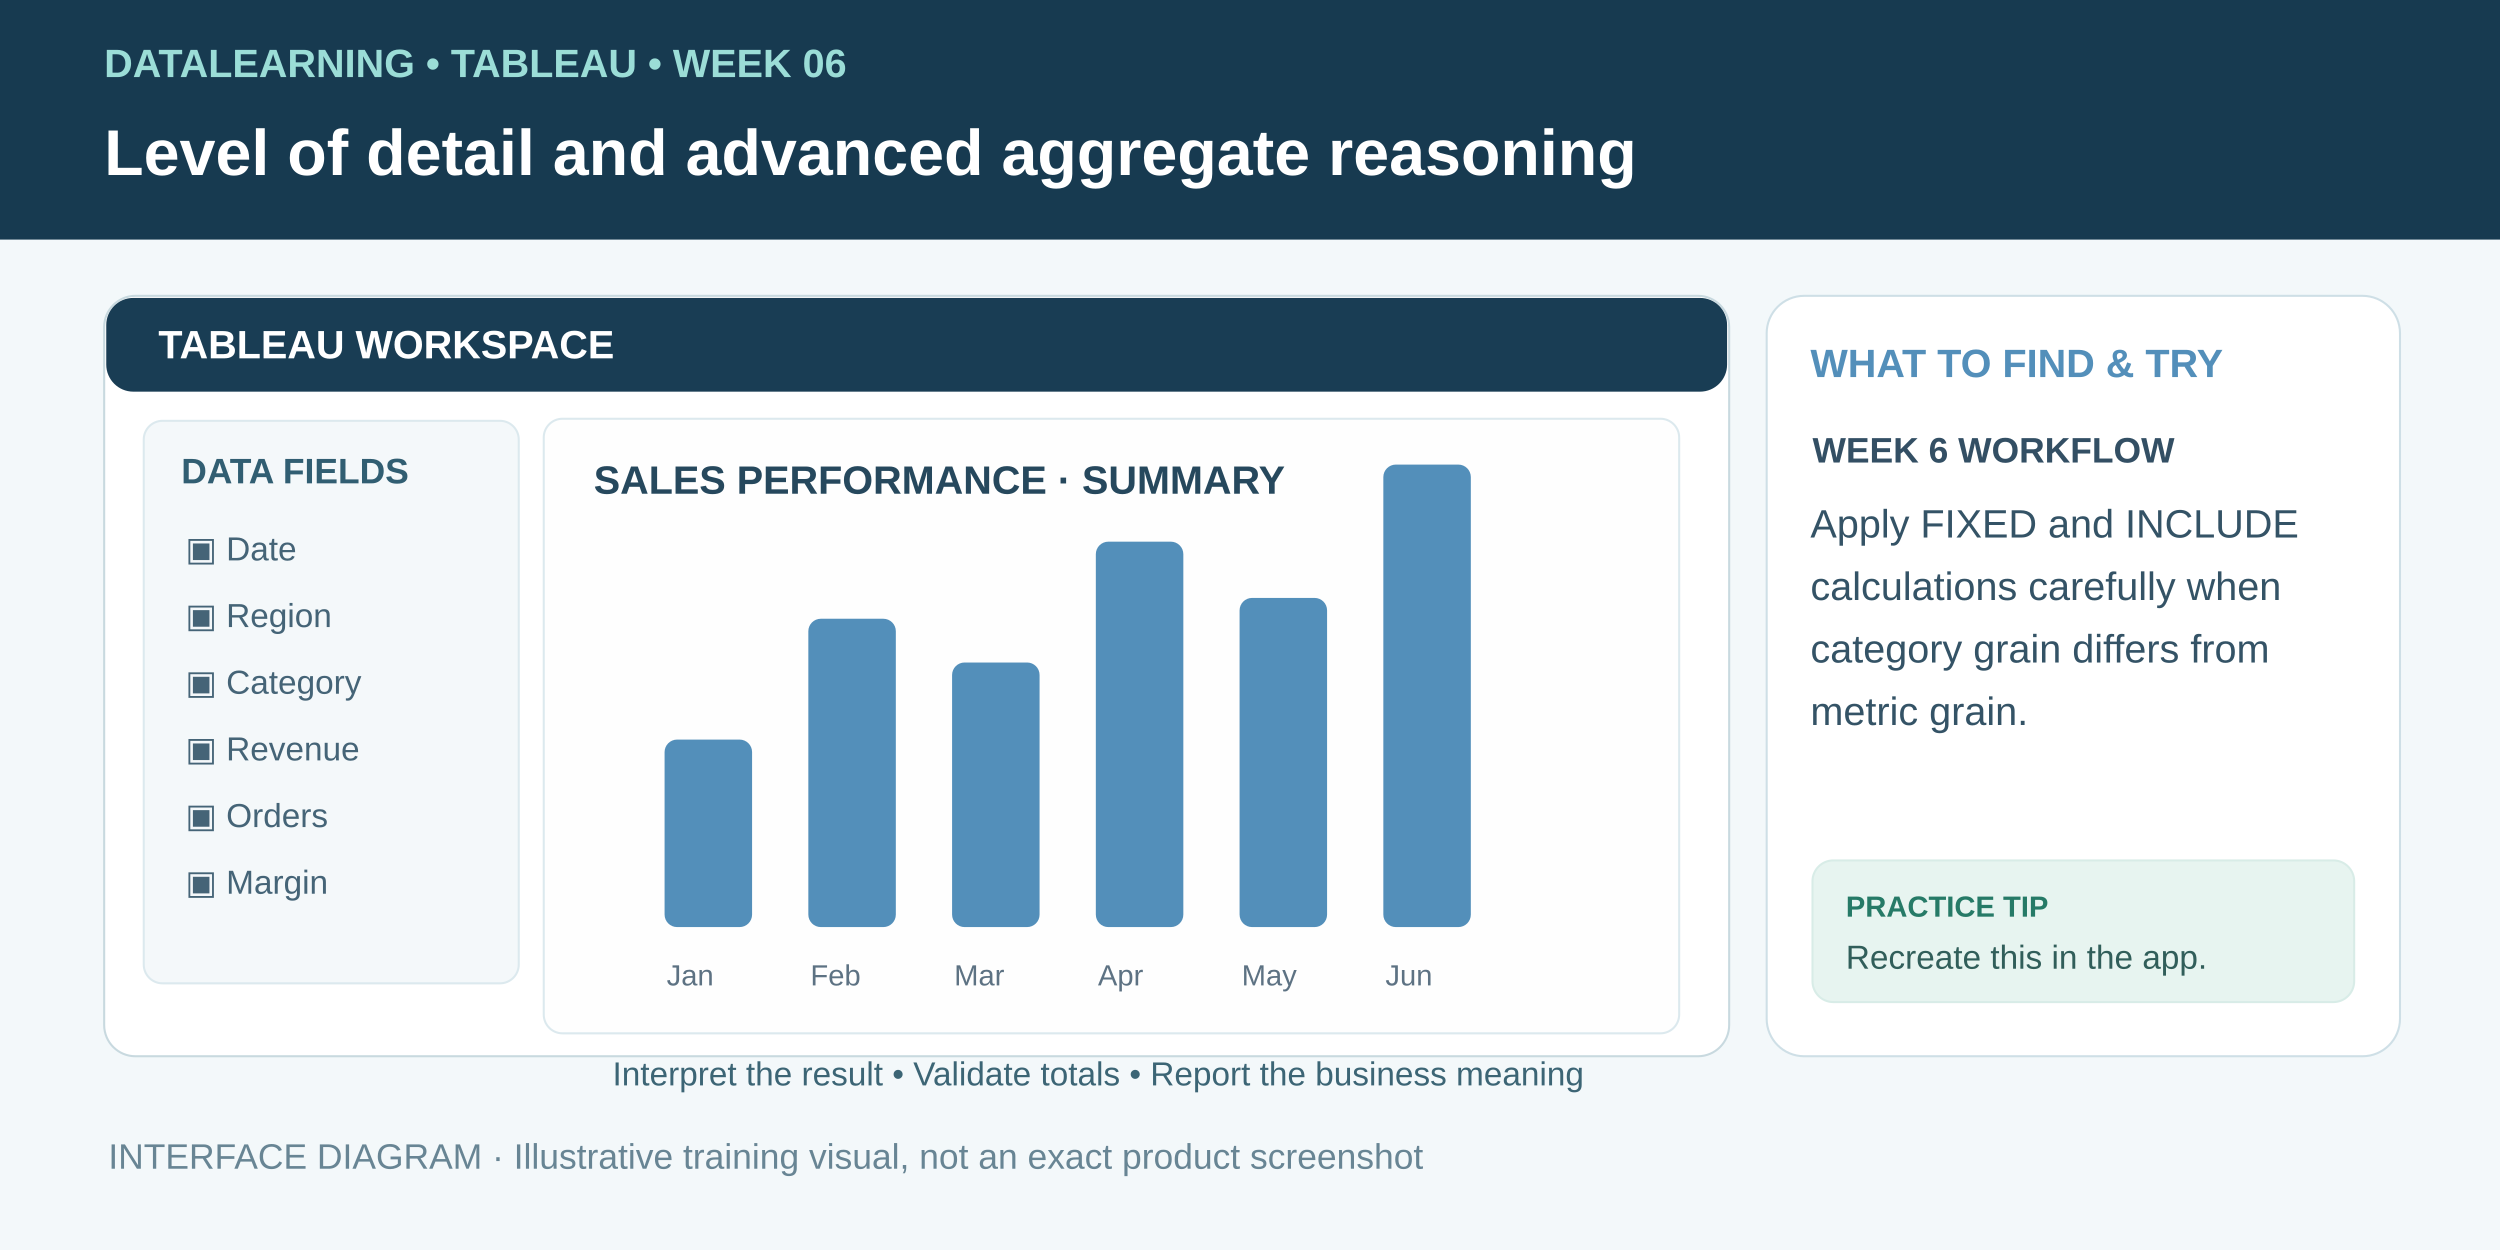
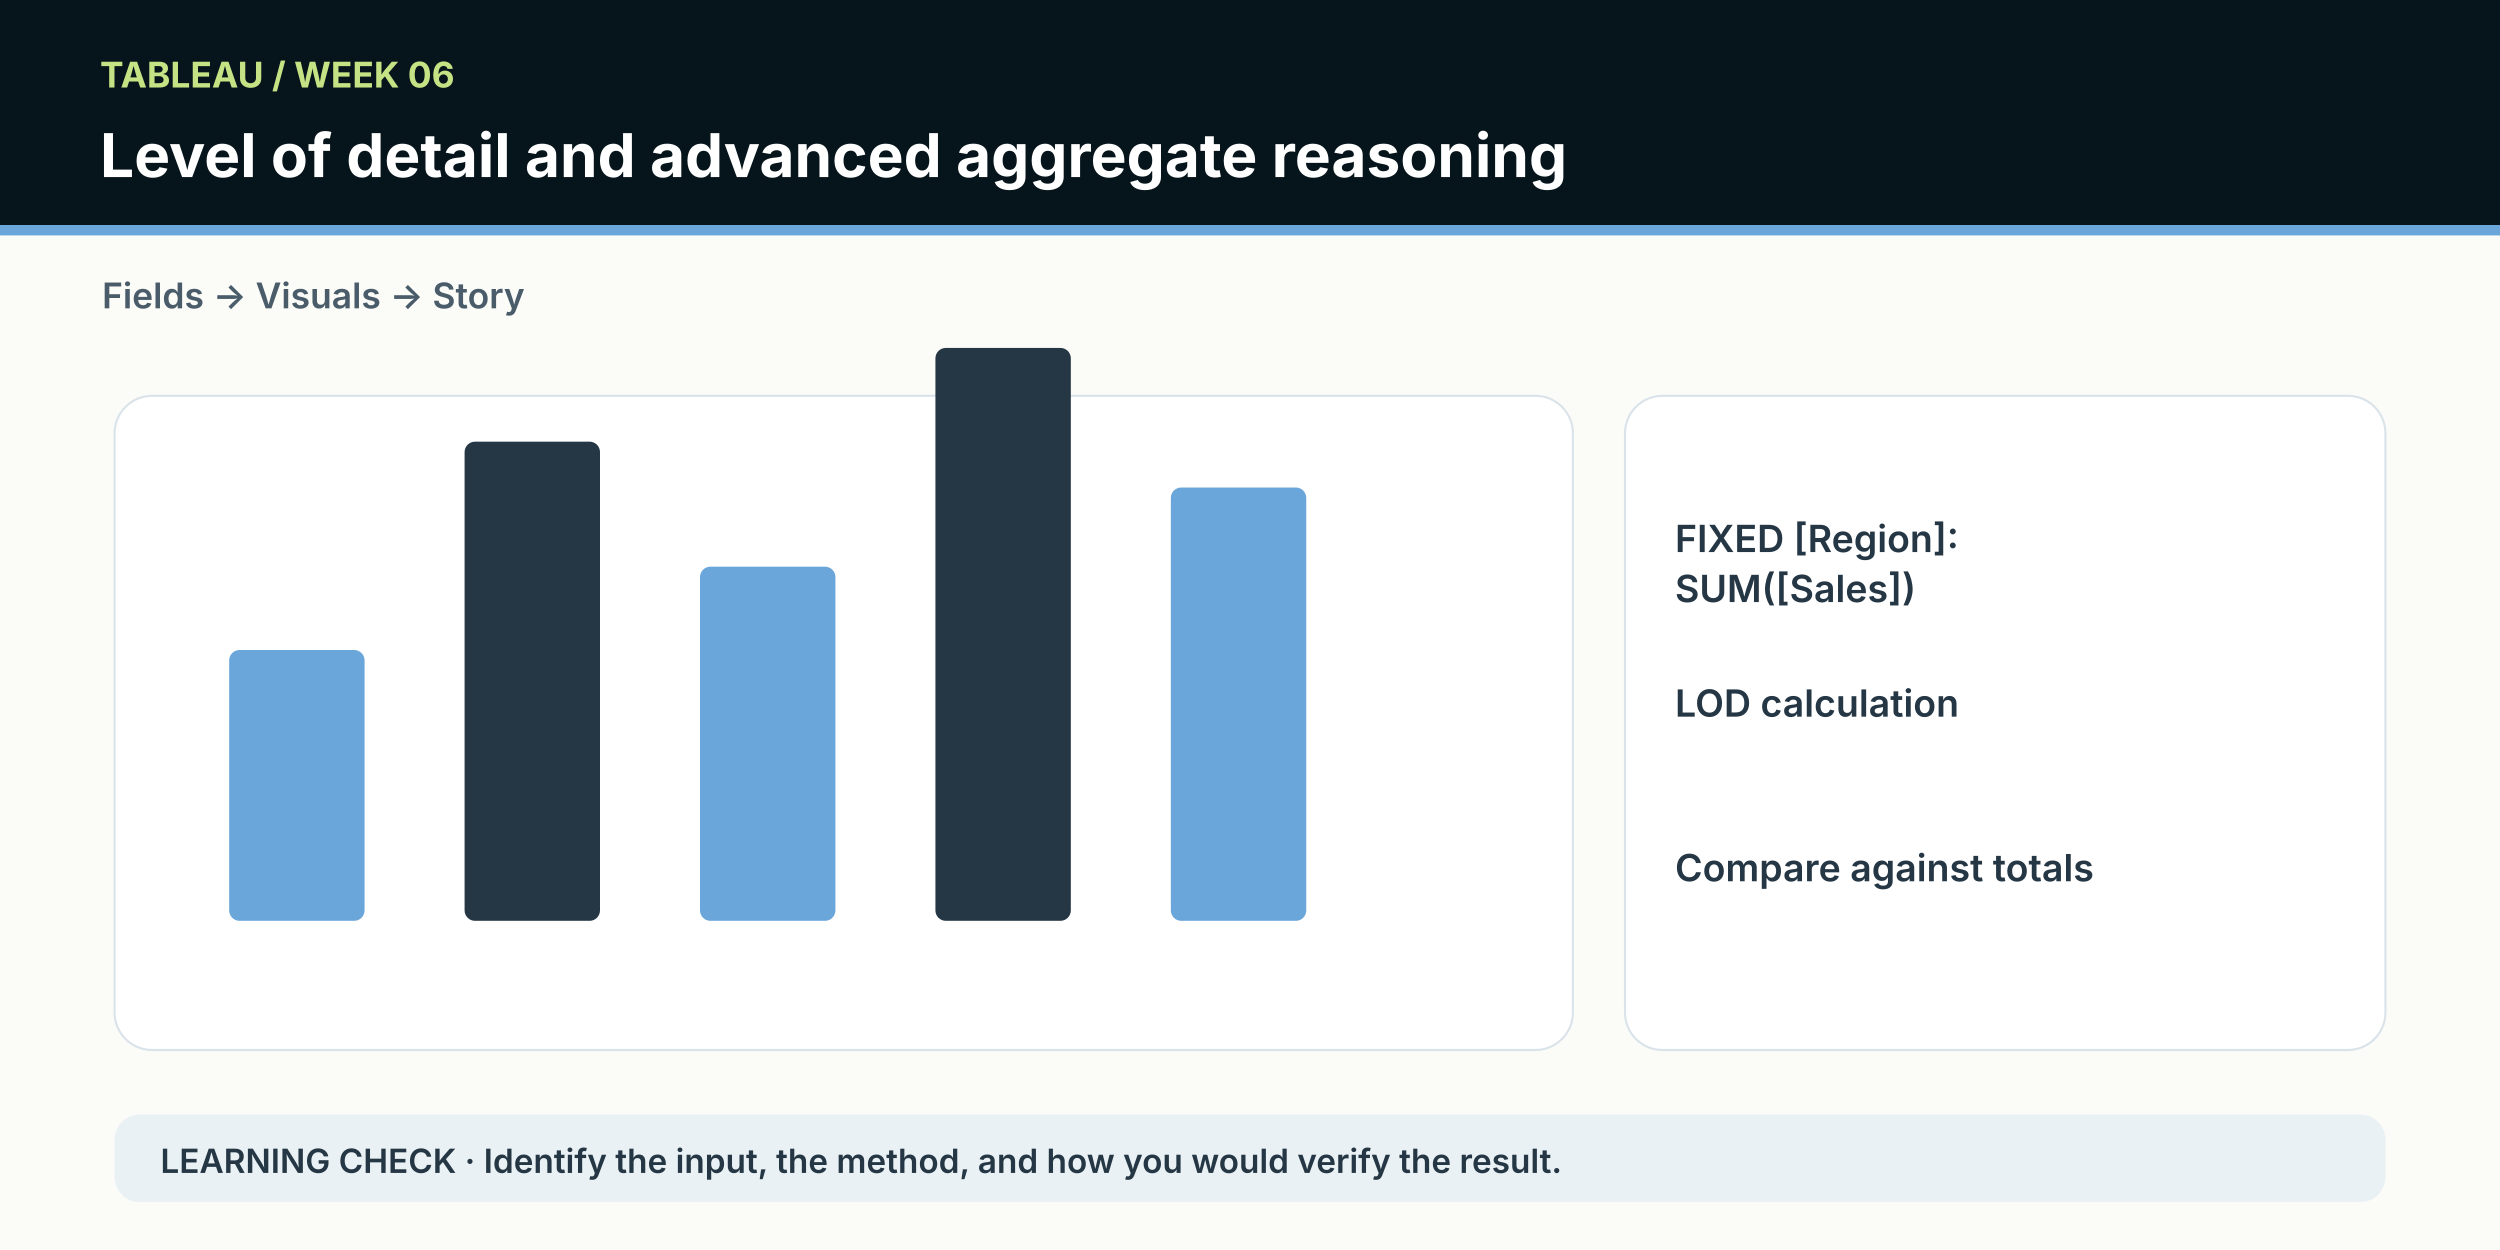
- <svg xmlns="http://www.w3.org/2000/svg" viewBox="0 0 1200 600" width="1200" height="600" role="img" aria-label="Illustrated tableau learning interface for week 6">
-   <rect width="1200" height="600" fill="#f3f8fa" />
-   <rect width="1200" height="115" fill="#173a50" />
-   <text x="50" y="37" fill="#9bddd7" font-family="Arial, sans-serif" font-size="19" font-weight="700">DATALEARNING • TABLEAU • WEEK 06</text>
-   <text x="50" y="84" fill="#ffffff" font-family="Arial, sans-serif" font-size="31" font-weight="700">Level of detail and advanced aggregate reasoning</text>
-   <rect x="50" y="142" width="780" height="365" rx="15" fill="#fff" stroke="#c8d9df" />
-   <rect x="51" y="143" width="778" height="45" rx="13" fill="#193d54" />
-   <text x="76" y="172" fill="#ffffff" font-family="Arial, sans-serif" font-size="19" font-weight="700">TABLEAU WORKSPACE</text>
-   <rect x="69" y="202" width="180" height="270" rx="9" fill="#f4f8fa" stroke="#dce9ee" />
-   <text x="87" y="232" fill="#315e72" font-family="Arial, sans-serif" font-size="17" font-weight="700">DATA FIELDS</text>
-   <text x="89" y="269" fill="#456477" font-family="Arial, sans-serif" font-size="16" font-weight="500">▣  Date</text>
-   <text x="89" y="301" fill="#456477" font-family="Arial, sans-serif" font-size="16" font-weight="500">▣  Region</text>
-   <text x="89" y="333" fill="#456477" font-family="Arial, sans-serif" font-size="16" font-weight="500">▣  Category</text>
-   <text x="89" y="365" fill="#456477" font-family="Arial, sans-serif" font-size="16" font-weight="500">▣  Revenue</text>
-   <text x="89" y="397" fill="#456477" font-family="Arial, sans-serif" font-size="16" font-weight="500">▣  Orders</text>
-   <text x="89" y="429" fill="#456477" font-family="Arial, sans-serif" font-size="16" font-weight="500">▣  Margin</text>
-   <rect x="261" y="201" width="545" height="295" rx="9" fill="#fefefe" stroke="#dce9ee" />
-   <text x="285" y="237" fill="#26485d" font-family="Arial, sans-serif" font-size="19" font-weight="700">SALES PERFORMANCE · SUMMARY</text>
-   <rect x="319" y="355" width="42" height="90" rx="6" fill="#538fba" stroke="none" />
-   <text x="320" y="473" fill="#5d7283" font-family="Arial, sans-serif" font-size="14" font-weight="500">Jan</text>
-   <rect x="388" y="297" width="42" height="148" rx="6" fill="#538fba" stroke="none" />
-   <text x="389" y="473" fill="#5d7283" font-family="Arial, sans-serif" font-size="14" font-weight="500">Feb</text>
-   <rect x="457" y="318" width="42" height="127" rx="6" fill="#538fba" stroke="none" />
-   <text x="458" y="473" fill="#5d7283" font-family="Arial, sans-serif" font-size="14" font-weight="500">Mar</text>
-   <rect x="526" y="260" width="42" height="185" rx="6" fill="#538fba" stroke="none" />
-   <text x="527" y="473" fill="#5d7283" font-family="Arial, sans-serif" font-size="14" font-weight="500">Apr</text>
-   <rect x="595" y="287" width="42" height="158" rx="6" fill="#538fba" stroke="none" />
-   <text x="596" y="473" fill="#5d7283" font-family="Arial, sans-serif" font-size="14" font-weight="500">May</text>
-   <rect x="664" y="223" width="42" height="222" rx="6" fill="#538fba" stroke="none" />
-   <text x="665" y="473" fill="#5d7283" font-family="Arial, sans-serif" font-size="14" font-weight="500">Jun</text>
-   <text x="294" y="521" fill="#3c6575" font-family="Arial, sans-serif" font-size="16" font-weight="500">Interpret the result • Validate totals • Report the business meaning</text>
-   <rect x="848" y="142" width="304" height="365" rx="18" fill="#ffffff" stroke="#cedfe6" />
-   <text x="869" y="181" fill="#538fba" font-family="Arial, sans-serif" font-size="19" font-weight="700">WHAT TO FIND &amp; TRY</text>
-   <text x="870" y="222" fill="#334f64" font-family="Arial, sans-serif" font-size="17" font-weight="700">WEEK 6 WORKFLOW</text>
-   <text x="869" y="258" fill="#345366" font-family="Arial, sans-serif" font-size="19" font-weight="500">Apply FIXED and INCLUDE</text>
-   <text x="869" y="288" fill="#345366" font-family="Arial, sans-serif" font-size="19" font-weight="500">calculations carefully when</text>
-   <text x="869" y="318" fill="#345366" font-family="Arial, sans-serif" font-size="19" font-weight="500">category grain differs from</text>
-   <text x="869" y="348" fill="#345366" font-family="Arial, sans-serif" font-size="19" font-weight="500">metric grain.</text>
-   <rect x="870" y="413" width="260" height="68" rx="10" fill="#e7f4f0" stroke="#d8ece7" />
-   <text x="886" y="440" fill="#267a67" font-family="Arial, sans-serif" font-size="14" font-weight="700">PRACTICE TIP</text>
-   <text x="886" y="465" fill="#315e5a" font-family="Arial, sans-serif" font-size="16" font-weight="500">Recreate this in the app.</text>
-   <text x="52" y="561" fill="#688594" font-family="Arial, sans-serif" font-size="17" font-weight="500">INTERFACE DIAGRAM  ·  Illustrative training visual, not an exact product screenshot</text>
+ <svg xmlns="http://www.w3.org/2000/svg" width="1200" height="600" viewBox="0 0 1200 600" role="img" aria-label="TABLEAU week 6: Level of detail and advanced aggregate reasoning concept diagram">
+   <rect x="0" y="0" width="1200" height="600" rx="0" fill="#FBFBF8" stroke="none" />
+   <rect x="0" y="0" width="1200" height="112" rx="0" fill="#06141B" stroke="none" />
+   <rect x="0" y="108" width="1200" height="5" rx="0" fill="#6AA6DA" stroke="none" />
+   <text x="48" y="42" fill="#C5E384" font-size="17" font-family="Inter,Arial,sans-serif" font-weight="700">TABLEAU  /  WEEK 06</text>
+   <text x="48" y="85" fill="#FFFFFF" font-size="29" font-family="Inter,Arial,sans-serif" font-weight="700">Level of detail and advanced aggregate reasoning</text>
+   <text x="49" y="148" fill="#4A5C6A" font-size="17" font-family="Inter,Arial,sans-serif" font-weight="600">Fields → Visuals → Story</text>
+   <rect x="55" y="190" width="700" height="314" rx="18" fill="#FFFFFF" stroke="#D9E3E9" />
+   <rect x="780" y="190" width="365" height="314" rx="18" fill="#FFFFFF" stroke="#D9E3E9" />
+   <rect x="110" y="312" width="65" height="130" rx="5" fill="#6AA6DA" stroke="none" />
+   <rect x="223" y="212" width="65" height="230" rx="5" fill="#253745" stroke="none" />
+   <rect x="336" y="272" width="65" height="170" rx="5" fill="#6AA6DA" stroke="none" />
+   <rect x="449" y="167" width="65" height="275" rx="5" fill="#253745" stroke="none" />
+   <rect x="562" y="234" width="65" height="208" rx="5" fill="#6AA6DA" stroke="none" />
+   <text x="804" y="265" fill="#253745" font-size="18" font-family="Inter,Arial,sans-serif" font-weight="600">FIXED [Region]:</text>
+   <text x="804" y="289" fill="#253745" font-size="18" font-family="Inter,Arial,sans-serif" font-weight="600">SUM([Sales])</text>
+   <text x="804" y="344" fill="#253745" font-size="18" font-family="Inter,Arial,sans-serif" font-weight="600">LOD calculation</text>
+   <text x="804" y="423" fill="#253745" font-size="18" font-family="Inter,Arial,sans-serif" font-weight="600">Compare against totals</text>
+   <rect x="55" y="535" width="1090" height="42" rx="12" fill="#EAF1F4" stroke="none" />
+   <text x="77" y="563" fill="#253745" font-size="16" font-family="Inter,Arial,sans-serif" font-weight="600">LEARNING CHECK  ·  Identify the input, the method, and how you would verify the result.</text>
</svg>
